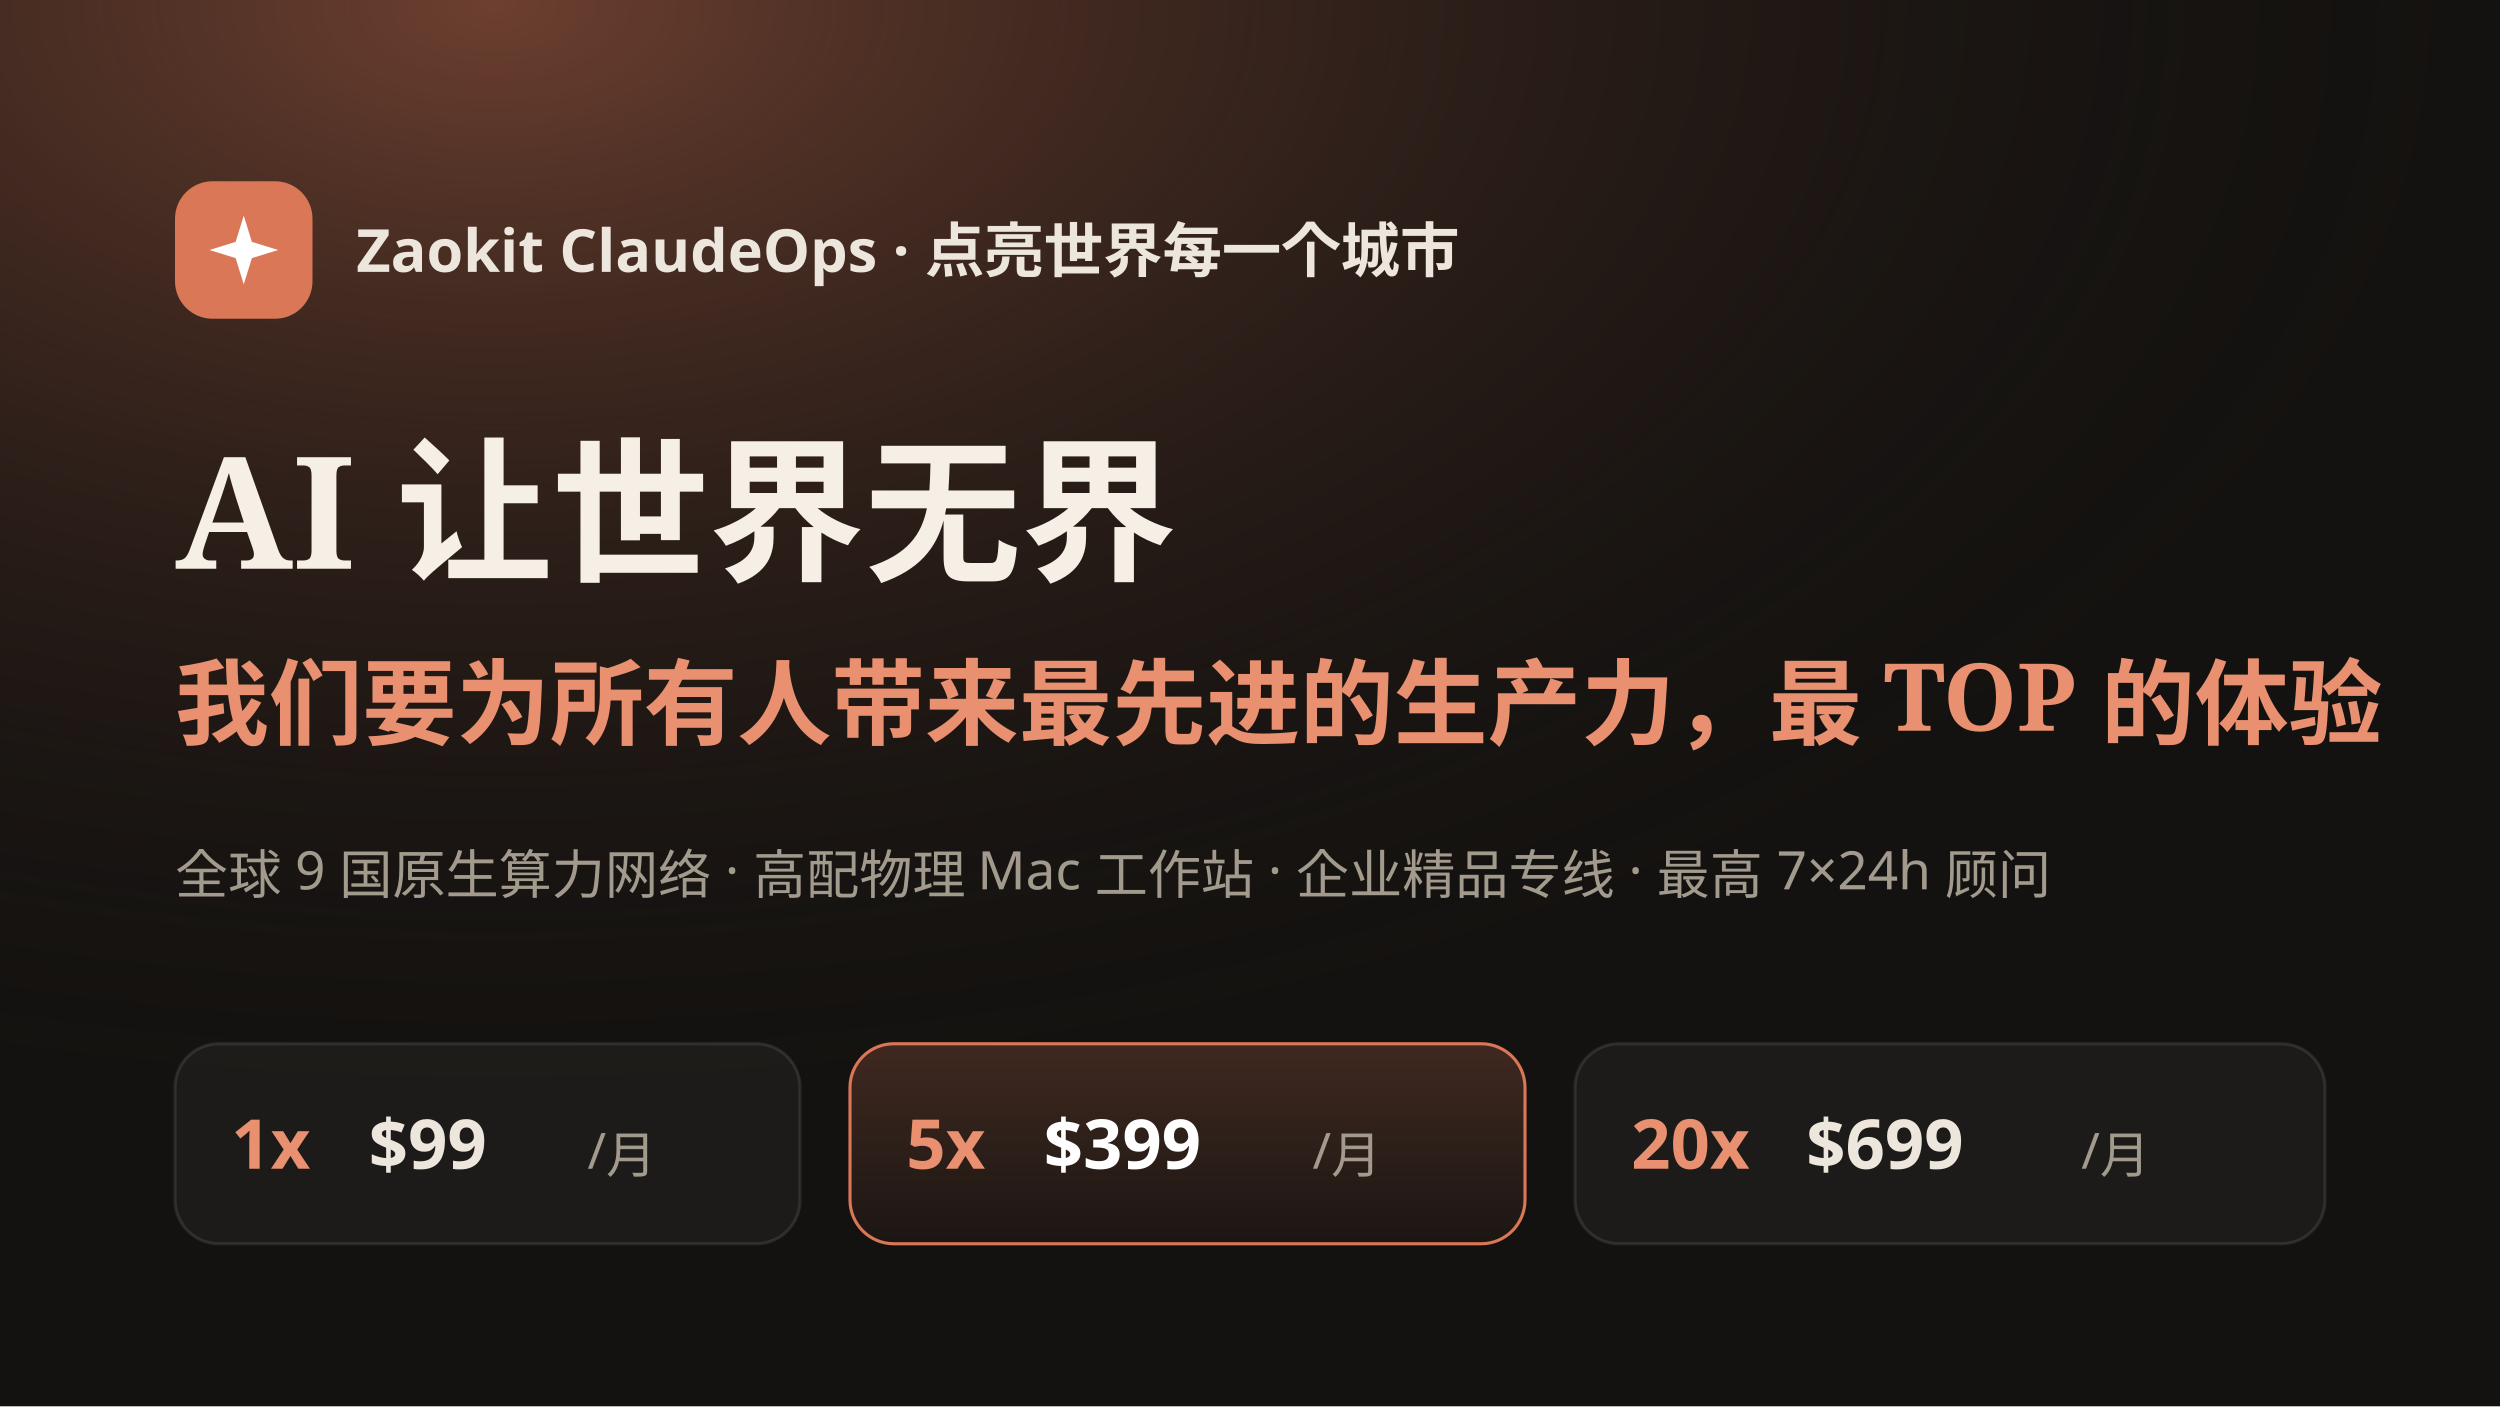
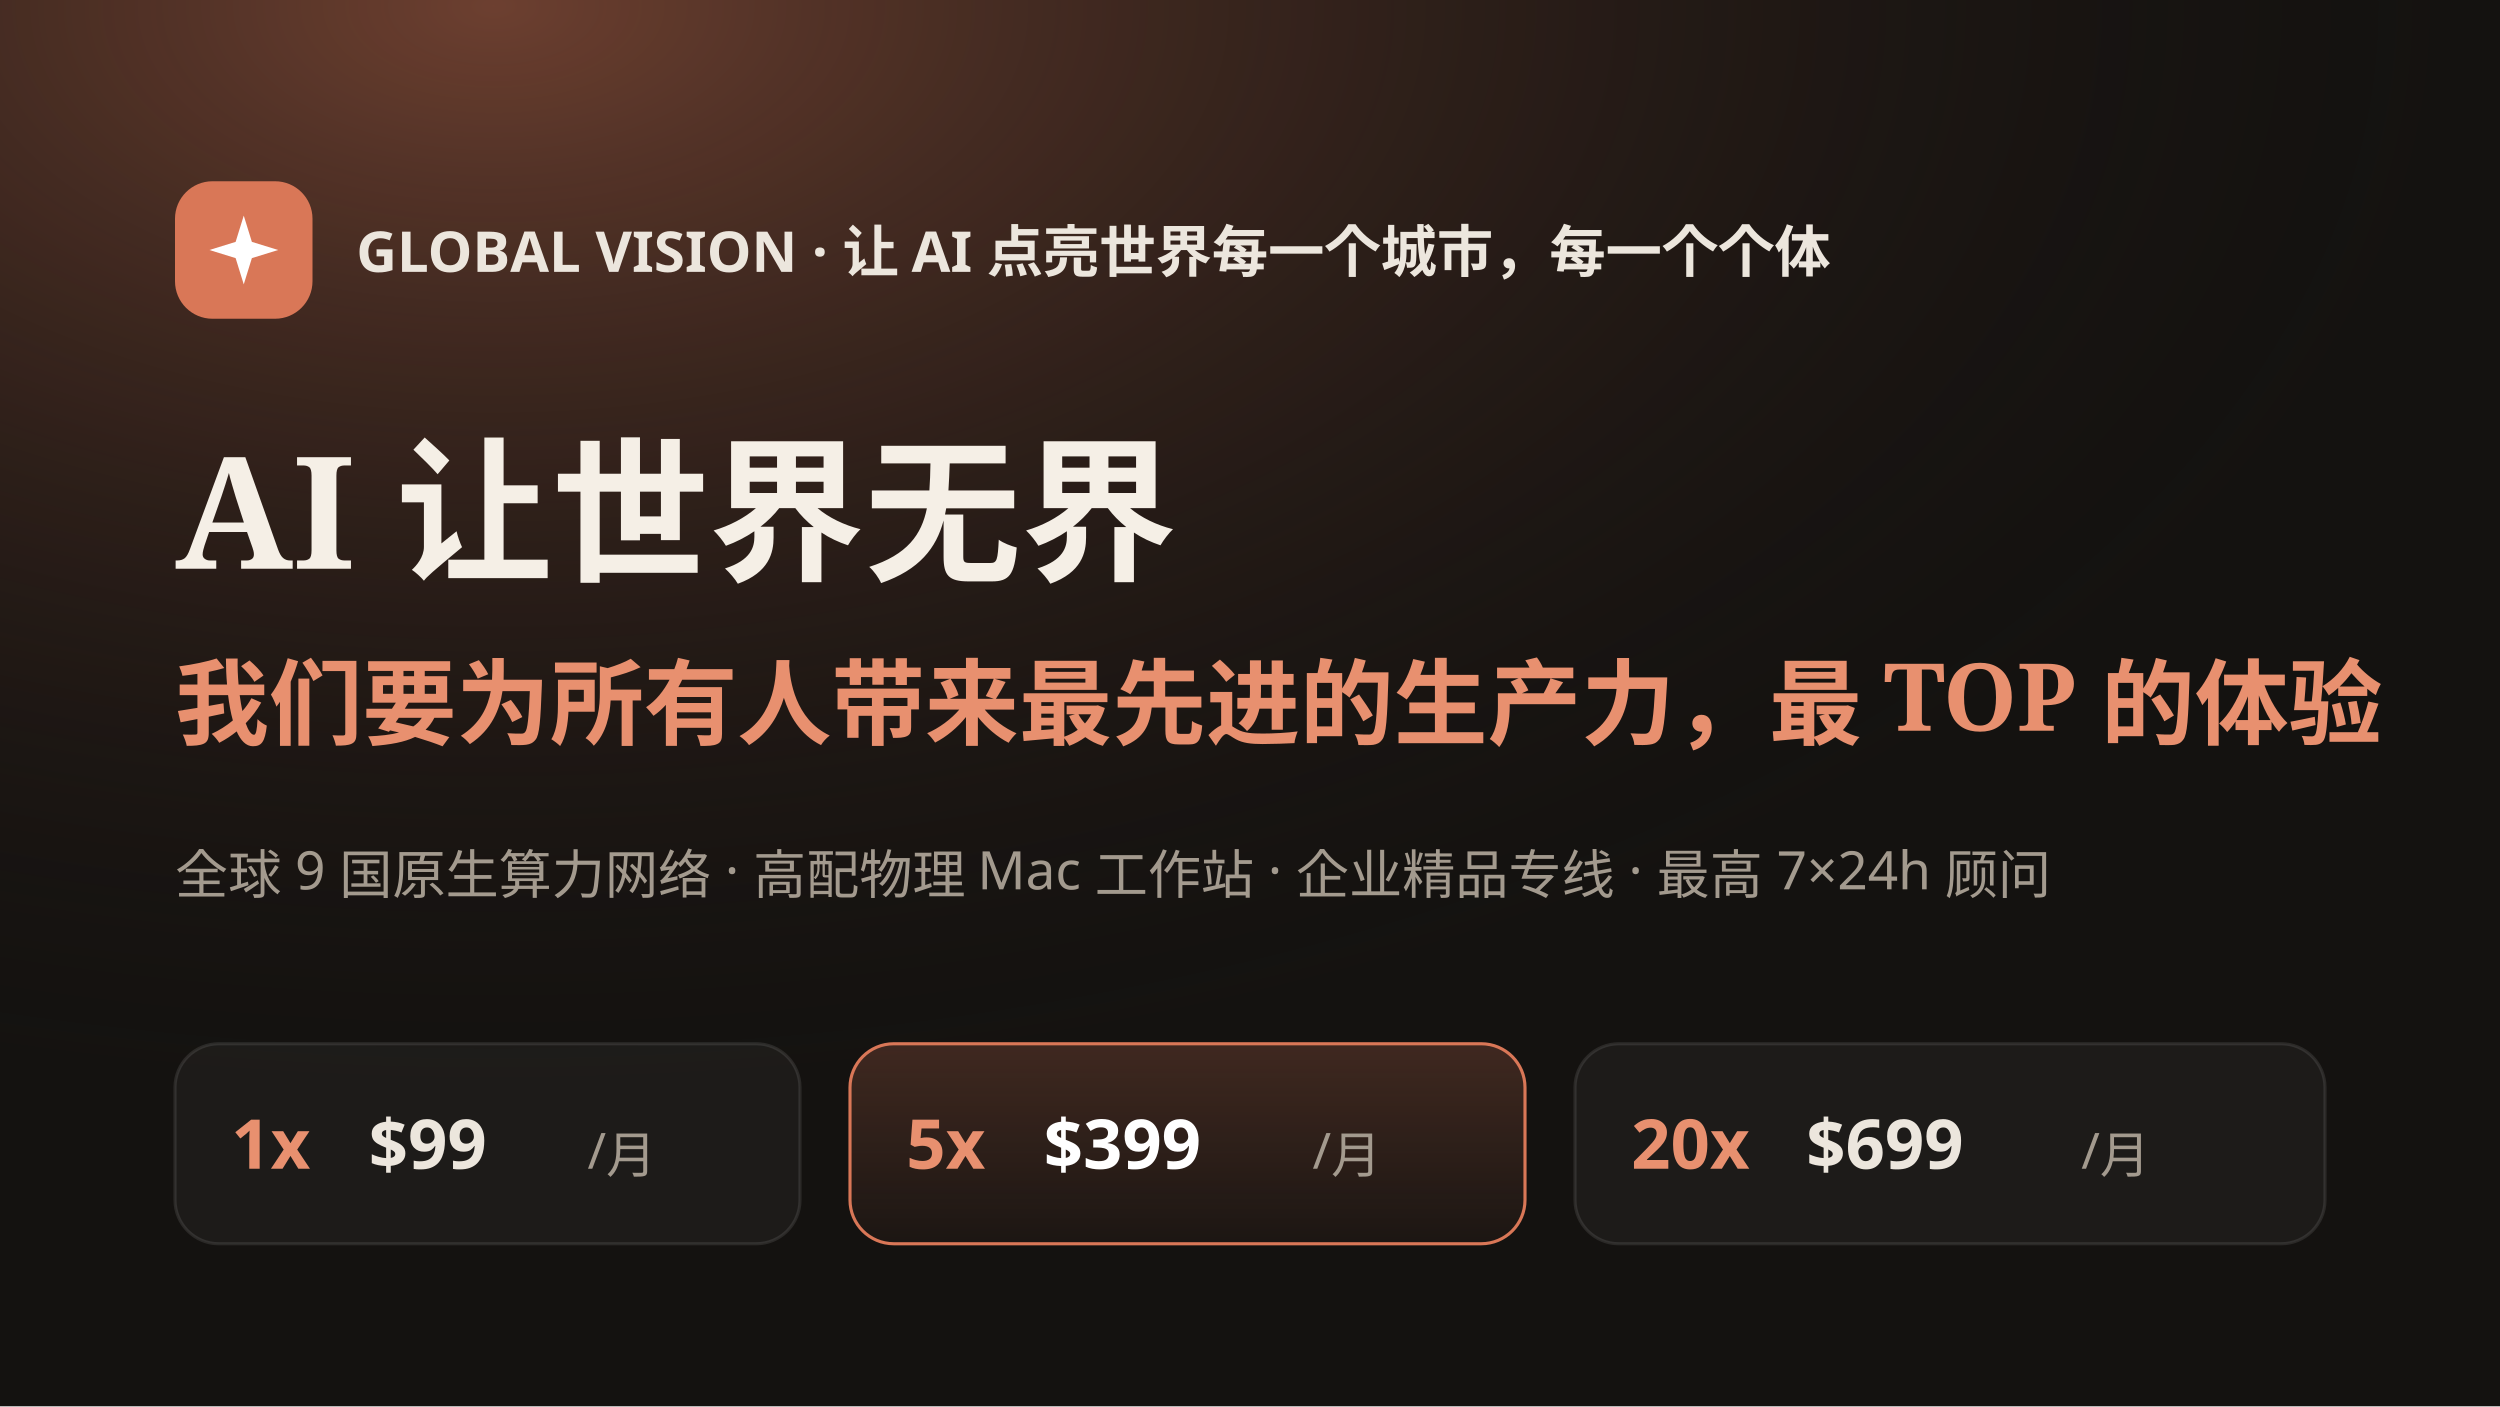
<svg xmlns="http://www.w3.org/2000/svg" width="800" height="450" viewBox="0 0 800 450">
  <defs>
    <radialGradient id="g1" cx="20%" cy="0%" r="80%">
      <stop offset="0" stop-color="#d97757" stop-opacity=".45" />
      <stop offset="1" stop-color="#141210" stop-opacity="0" />
    </radialGradient>
    <linearGradient id="card" x1="0" y1="0" x2="0" y2="1">
      <stop offset="0" stop-color="#d97757" stop-opacity=".22" />
      <stop offset="1" stop-color="#d97757" stop-opacity=".04" />
    </linearGradient>
  </defs>
  <rect width="800" height="450" fill="#141210" />
  <rect width="800" height="450" fill="url(#g1)" />
  <g font-family="PingFang SC, Noto Sans SC, Microsoft YaHei, sans-serif">
    <g transform="translate(56 58)">
      <rect width="44" height="44" rx="12" fill="#d97757" />
      <path d="M22 8l2.6 8.4L33 19l-8.4 2.6L22 30l-2.6-8.4L11 19l8.4-2.6z" fill="#fff" transform="translate(0 3)" />
-       <text x="58" y="29" font-size="19" font-weight="700" fill="#ece6dd">Zaokit ClaudeOps · 点亮世界每一个城市</text>
+       <text x="58" y="29" font-size="18" font-weight="700" fill="#ece6dd">GLOBAL VISION · 让 AI 点亮世界每一个城市，每一个个体</text>
    </g>
    <text x="56" y="182" font-size="50" font-weight="700" fill="#f5efe6" font-family="Songti SC, Noto Serif SC, Georgia, serif">AI 让世界无界</text>
    <text x="56" y="236" font-size="30" font-weight="700" fill="#e8906f" font-family="Songti SC, Noto Serif SC, Georgia, serif">我们要为所有人带来最先进的生产力，最 TOP 的体验</text>
    <text x="56" y="286" font-size="17" fill="#a39a8e">全球 9 国原生算力网络 · 高配物理 Mac 工作站 · 企业精品专线 · 最高 7×24h 顾问</text>
    <g transform="translate(56 334)" font-size="16">
      <rect width="200" height="64" rx="14" fill="rgba(255,255,255,0.04)" stroke="rgba(255,255,255,0.1)" />
      <text x="18" y="40" fill="#e8906f" font-weight="700" font-size="22">1x</text>
      <text x="62" y="40" fill="#ece6dd" font-weight="700" font-size="22">$99</text>
      <text x="132" y="40" fill="#a39a8e">/月</text>
      <rect x="216" width="216" height="64" rx="14" fill="url(#card)" stroke="#d97757" />
      <text x="234" y="40" fill="#e8906f" font-weight="700" font-size="22">5x</text>
      <text x="278" y="40" fill="#fff" font-weight="700" font-size="22">$399</text>
      <text x="364" y="40" fill="#a39a8e">/月</text>
      <rect x="448" width="240" height="64" rx="14" fill="rgba(255,255,255,0.04)" stroke="rgba(255,255,255,0.1)" />
      <text x="466" y="40" fill="#e8906f" font-weight="700" font-size="22">20x</text>
      <text x="522" y="40" fill="#ece6dd" font-weight="700" font-size="22">$699</text>
      <text x="610" y="40" fill="#a39a8e">/月</text>
    </g>
  </g>
</svg>
